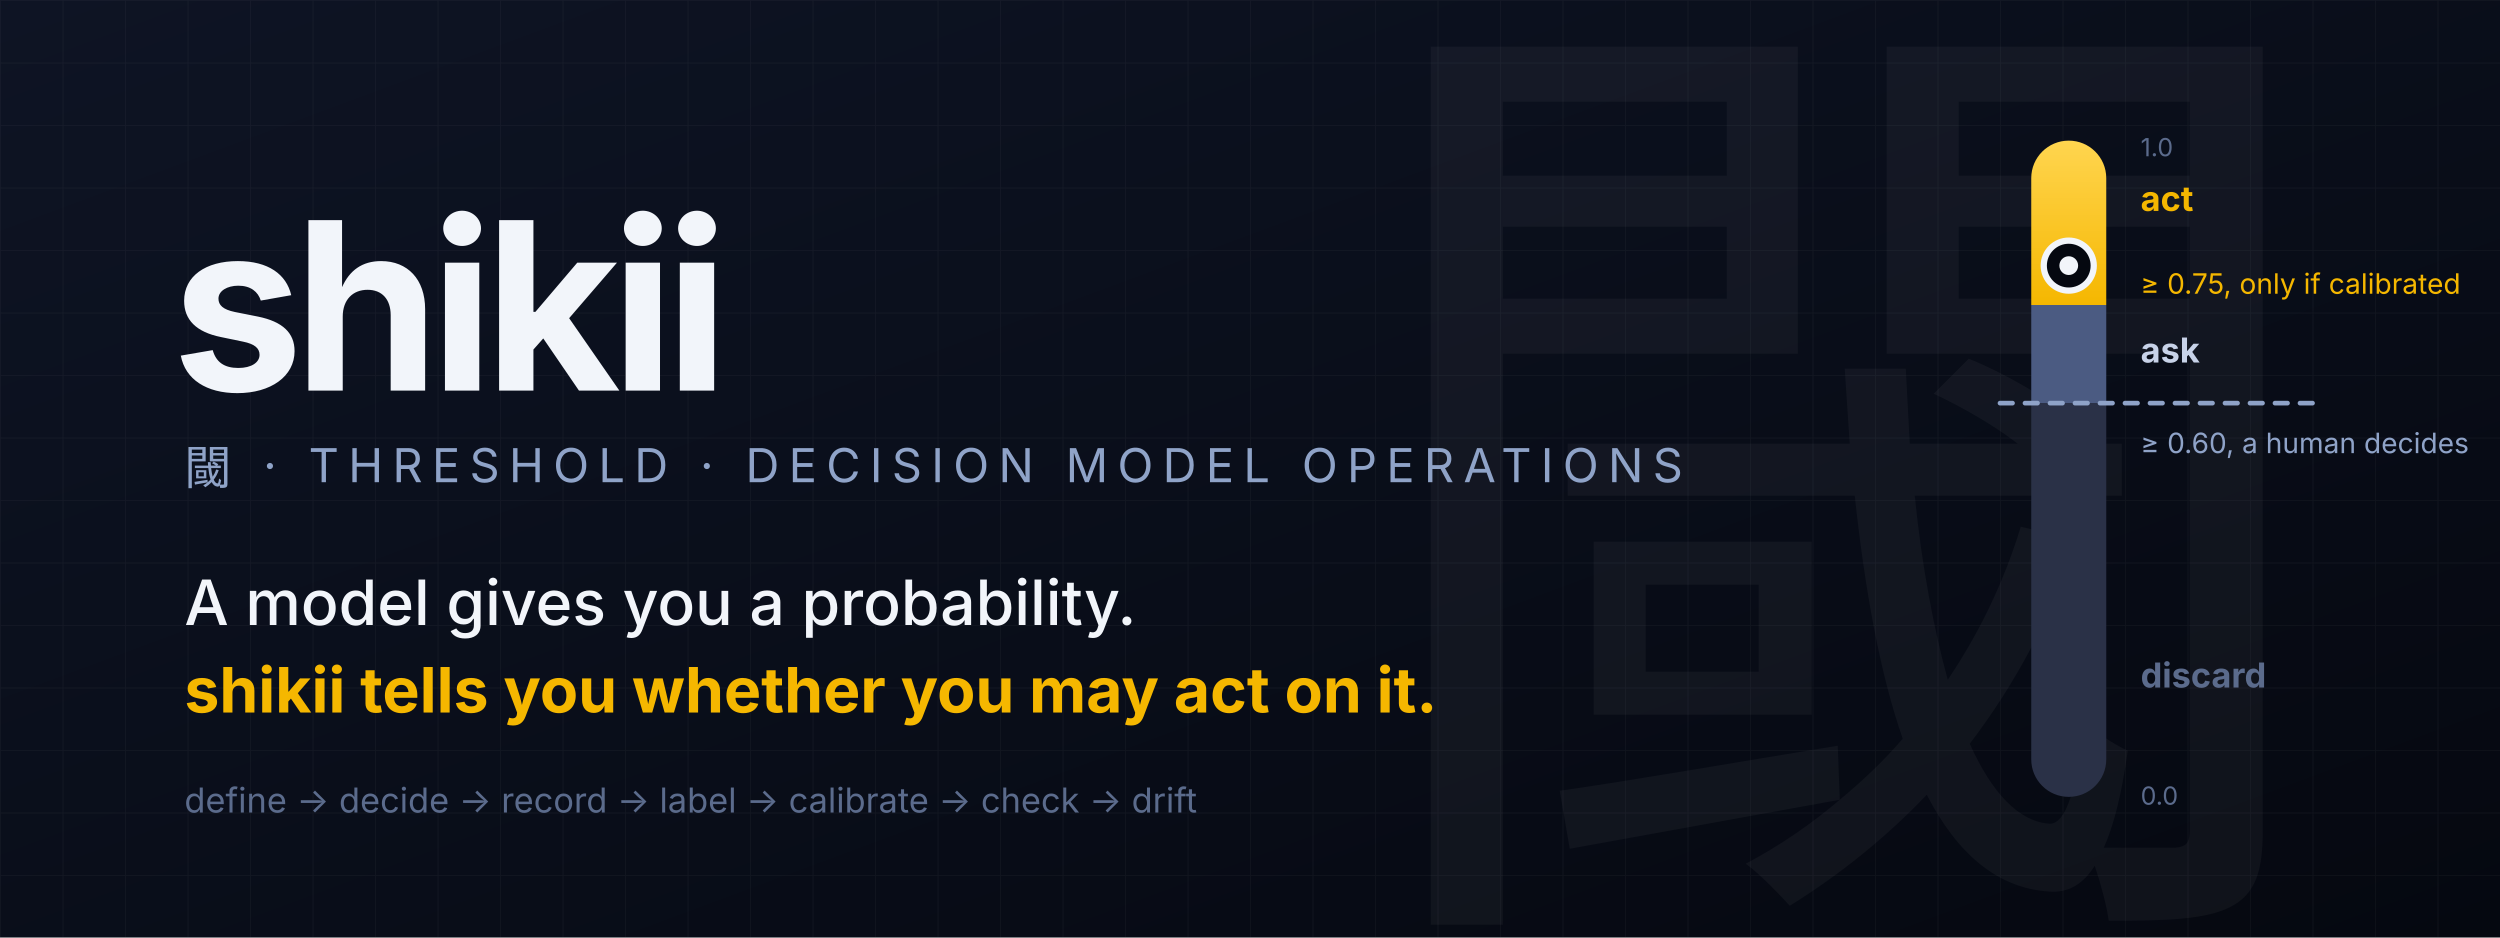
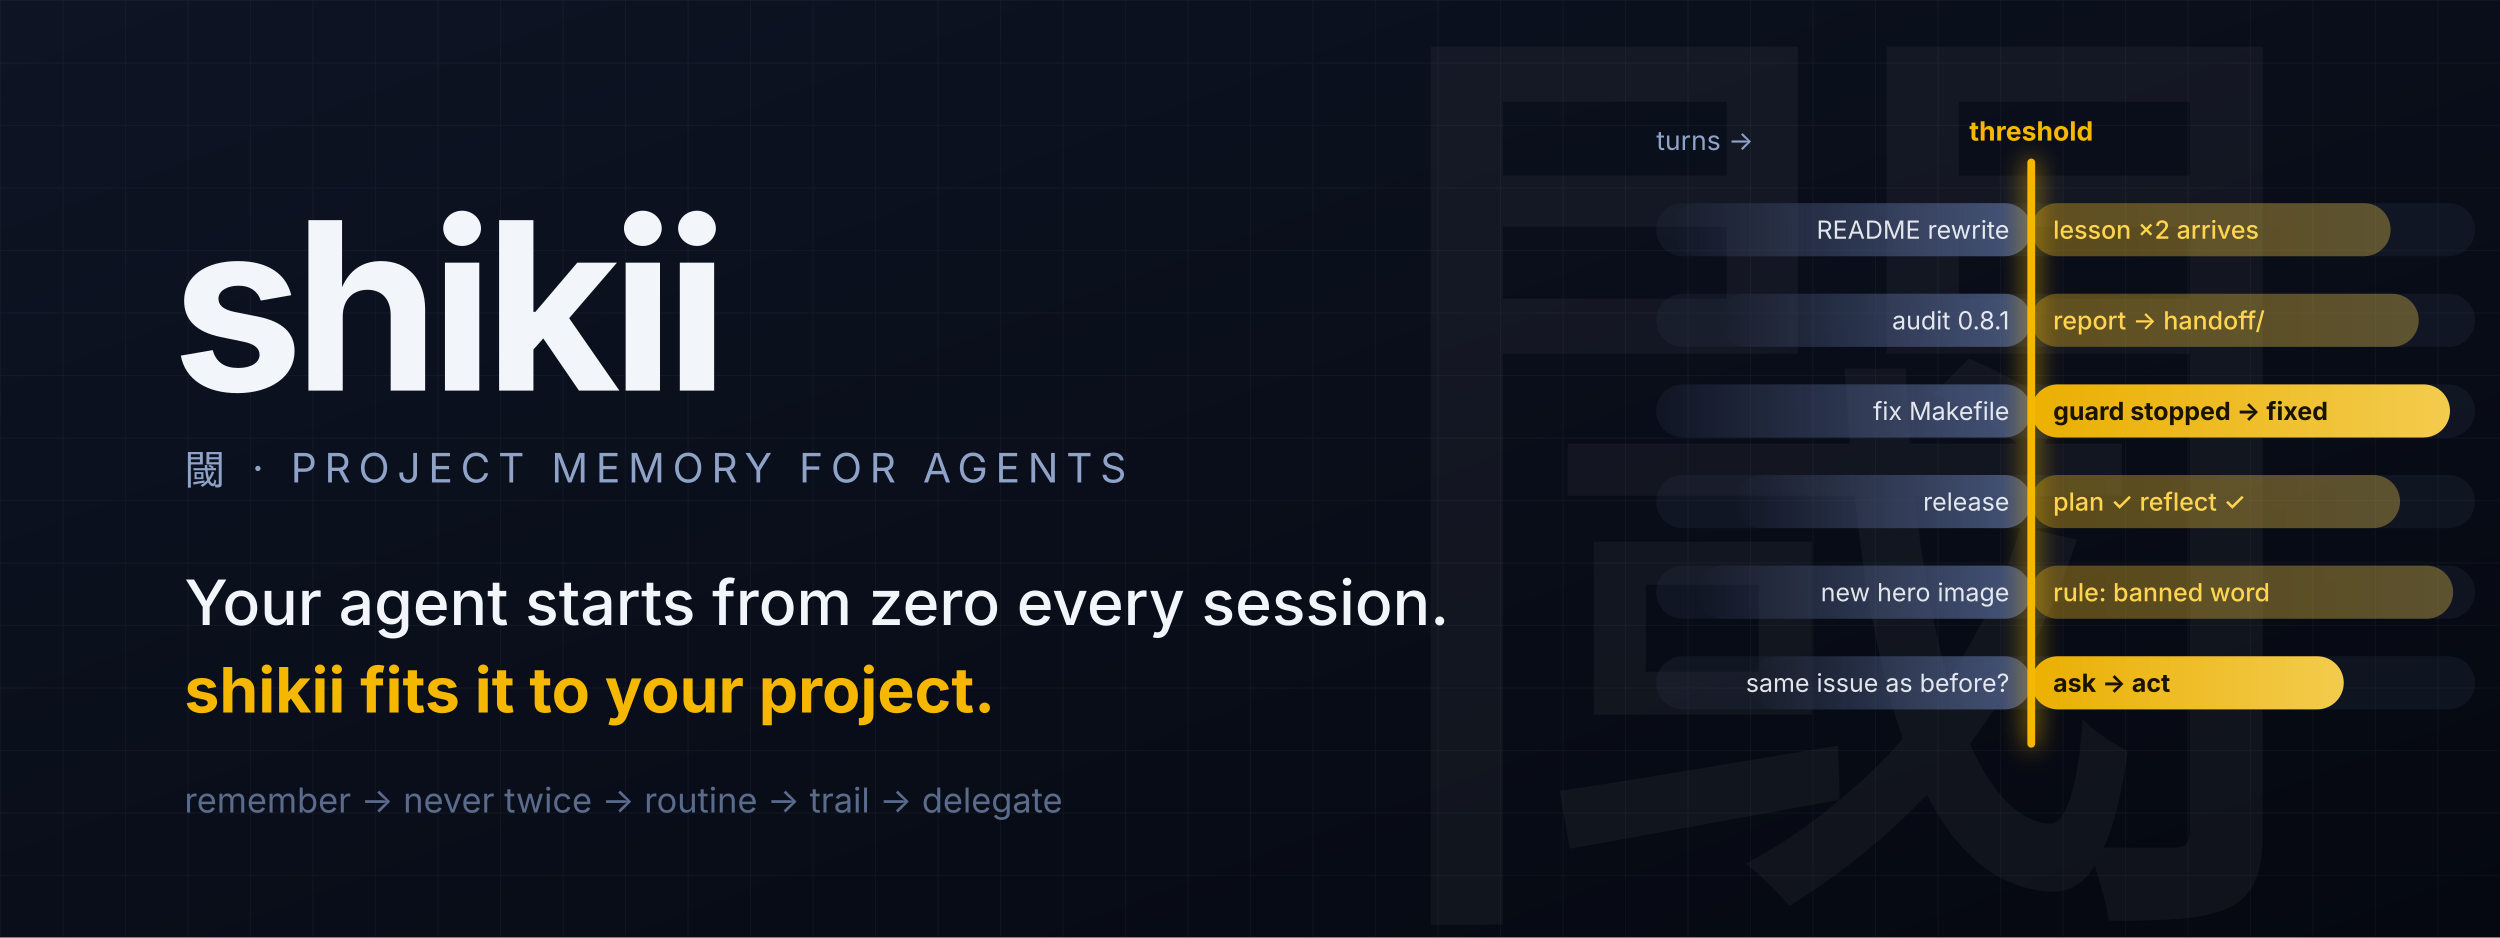
- <svg xmlns="http://www.w3.org/2000/svg" viewBox="0 0 1600 600" width="1600" height="600" role="img" aria-label="shikii: a model gives you a probability, shikii tells you whether you may act on it">
+ <svg xmlns="http://www.w3.org/2000/svg" viewBox="0 0 1600 600" width="1600" height="600" role="img" aria-label="shikii fits it to your project.">
  <defs>
    <linearGradient id="bg" x1="0" y1="0" x2="1" y2="1">
      <stop offset="0" stop-color="#0E1424" />
      <stop offset="1" stop-color="#050810" />
    </linearGradient>
-     <linearGradient id="bar" x1="0" y1="1" x2="0" y2="0">
-       <stop offset="0" stop-color="#2A3147" />
-       <stop offset="0.60" stop-color="#2A3147" />
-       <stop offset="0.60" stop-color="#4B5B82" />
-       <stop offset="0.75" stop-color="#4B5B82" />
-       <stop offset="0.75" stop-color="#F5B700" />
+     <linearGradient id="gold" x1="0" y1="0" x2="1" y2="0">
+       <stop offset="0" stop-color="#F5B700" />
      <stop offset="1" stop-color="#FFD54F" />
    </linearGradient>
-     <filter id="glow" x="-50%" y="-50%" width="200%" height="200%">
+     <linearGradient id="fade" x1="0" y1="0" x2="1" y2="0">
+       <stop offset="0" stop-color="#4B5B82" stop-opacity="0" />
+       <stop offset="1" stop-color="#4B5B82" stop-opacity="0.9" />
+     </linearGradient>
+     <filter id="glow" filterUnits="userSpaceOnUse" x="0" y="0" width="1600" height="600">
      <feGaussianBlur stdDeviation="8" result="b" />
      <feMerge>
        <feMergeNode in="b" />
        <feMergeNode in="SourceGraphic" />
      </feMerge>
    </filter>
    <pattern id="grid" width="40" height="40" patternUnits="userSpaceOnUse">
      <path d="M40 0 H0 V40" fill="none" stroke="#FFFFFF" stroke-opacity="0.04" />
    </pattern>
  </defs>
  <rect width="1600" height="600" fill="url(#bg)" />
  <rect width="1600" height="600" fill="url(#grid)" />
  <text x="1180" y="540" text-anchor="middle" font-family="'Hiragino Mincho ProN','Yu Mincho','Noto Serif JP',serif" font-size="640" fill="#FFFFFF" fill-opacity="0.04">閾</text>
  <g font-family="Inter,'Helvetica Neue',Helvetica,Arial,sans-serif">
-     <text x="110" y="250" font-size="150" font-weight="700" letter-spacing="-6" fill="#F2F5FA">shikii</text>
-     <text x="118" y="310" font-size="30" font-weight="400" letter-spacing="6" fill="#8FA3C8">閾 · THRESHOLD · DECISION MODEL OPERATIONS</text>
-     <text x="118" y="400" font-size="40" font-weight="500" fill="#F2F5FA">A model gives you a probability.</text>
-     <text x="118" y="456" font-size="40" font-weight="700" fill="#F5B700">shikii tells you whether you may act on it.</text>
-     <text x="118" y="520" font-size="22" fill="#5B6B8C">define → decide → record → label → calibrate → check → drift</text>
+     <text x="110" y="250" font-family="Inter,'Helvetica Neue',Helvetica,Arial,sans-serif" font-size="150" font-weight="700" letter-spacing="-6" fill="#F2F5FA">shikii</text>
+     <text x="118" y="310" font-size="26" letter-spacing="5" fill="#8FA3C8">閾 · PROJECT MEMORY FOR AGENTS</text>
+     <text x="118" y="400" font-size="40" font-weight="500" fill="#F2F5FA">Your agent starts from zero every session.</text>
+     <text x="118" y="456" font-size="40" font-weight="700" fill="#F5B700">shikii fits it to your project.</text>
+     <text x="118" y="520" font-size="22" fill="#5B6B8C">remember → never twice → routine → trail → delegate</text>
  </g>
-   <g transform="translate(1180,0)">
-     <rect x="120" y="90" width="48" height="420" rx="24" fill="url(#bar)" />
-     <line x1="100" y1="195" x2="300" y2="195" stroke="#F5B700" stroke-width="4" stroke-linecap="round" filter="url(#glow)" />
-     <line x1="100" y1="258" x2="300" y2="258" stroke="#8FA3C8" stroke-width="3" stroke-linecap="round" stroke-dasharray="8 8" />
-     <g font-family="Inter,'Helvetica Neue',Helvetica,Arial,sans-serif" font-size="22">
-       <text x="190" y="135" fill="#F5B700" font-weight="700">act</text>
-       <text x="190" y="188" fill="#F5B700" font-size="18">≥ 0.75, only if calibrated</text>
-       <text x="190" y="232" fill="#C7D2E8" font-weight="700">ask</text>
-       <text x="190" y="290" fill="#8FA3C8" font-size="18">≥ 0.60, a human decides</text>
-       <text x="190" y="440" fill="#5B6B8C" font-weight="700">discard</text>
-       <text x="190" y="100" fill="#5B6B8C" font-size="16">1.0</text>
-       <text x="190" y="515" fill="#5B6B8C" font-size="16">0.0</text>
-     </g>
-     <circle cx="144" cy="170" r="16" fill="#050810" stroke="#F2F5FA" stroke-width="4" />
-     <circle cx="144" cy="170" r="6" fill="#F2F5FA" />
+   <rect x="1060" y="130" width="524" height="34" rx="17.0" fill="#2A3147" fill-opacity="0.28" />
+   <rect x="1070" y="130" width="230" height="34" rx="17.0" fill="url(#fade)" />
+   <rect x="1300" y="130" width="230" height="34" rx="17.0" fill="url(#gold)" fill-opacity="0.32" />
+   <text x="1286" y="152.8" text-anchor="end" font-family="Inter,'Helvetica Neue',Helvetica,Arial,sans-serif" font-size="16" fill="#F2F5FA" fill-opacity="0.92">README rewrite</text>
+   <text x="1314" y="152.8" font-family="Inter,'Helvetica Neue',Helvetica,Arial,sans-serif" font-size="16" font-weight="500" fill="#FFD54F">lesson ×2 arrives</text>
+   <rect x="1060" y="188" width="524" height="34" rx="17.0" fill="#2A3147" fill-opacity="0.28" />
+   <rect x="1100" y="188" width="200" height="34" rx="17.0" fill="url(#fade)" />
+   <rect x="1300" y="188" width="248" height="34" rx="17.0" fill="url(#gold)" fill-opacity="0.32" />
+   <text x="1286" y="210.8" text-anchor="end" font-family="Inter,'Helvetica Neue',Helvetica,Arial,sans-serif" font-size="16" fill="#F2F5FA" fill-opacity="0.92">audit 0.8.1</text>
+   <text x="1314" y="210.8" font-family="Inter,'Helvetica Neue',Helvetica,Arial,sans-serif" font-size="16" font-weight="500" fill="#FFD54F">report → handoff/</text>
+   <rect x="1060" y="246" width="524" height="34" rx="17.0" fill="#2A3147" fill-opacity="0.28" />
+   <rect x="1064" y="246" width="236" height="34" rx="17.0" fill="url(#fade)" />
+   <rect x="1300" y="246" width="268" height="34" rx="17.0" fill="url(#gold)" fill-opacity="0.95" />
+   <text x="1286" y="268.8" text-anchor="end" font-family="Inter,'Helvetica Neue',Helvetica,Arial,sans-serif" font-size="16" fill="#F2F5FA" fill-opacity="0.92">fix Makefile</text>
+   <text x="1314" y="268.8" font-family="Inter,'Helvetica Neue',Helvetica,Arial,sans-serif" font-size="16" font-weight="700" fill="#1A1300">guard stopped → fixed</text>
+   <rect x="1060" y="304" width="524" height="34" rx="17.0" fill="#2A3147" fill-opacity="0.28" />
+   <rect x="1110" y="304" width="190" height="34" rx="17.0" fill="url(#fade)" />
+   <rect x="1300" y="304" width="236" height="34" rx="17.0" fill="url(#gold)" fill-opacity="0.32" />
+   <text x="1286" y="326.8" text-anchor="end" font-family="Inter,'Helvetica Neue',Helvetica,Arial,sans-serif" font-size="16" fill="#F2F5FA" fill-opacity="0.92">release</text>
+   <text x="1314" y="326.8" font-family="Inter,'Helvetica Neue',Helvetica,Arial,sans-serif" font-size="16" font-weight="500" fill="#FFD54F">plan ✓ reflect ✓</text>
+   <rect x="1060" y="362" width="524" height="34" rx="17.0" fill="#2A3147" fill-opacity="0.28" />
+   <rect x="1086" y="362" width="214" height="34" rx="17.0" fill="url(#fade)" />
+   <rect x="1300" y="362" width="270" height="34" rx="17.0" fill="url(#gold)" fill-opacity="0.32" />
+   <text x="1286" y="384.8" text-anchor="end" font-family="Inter,'Helvetica Neue',Helvetica,Arial,sans-serif" font-size="16" fill="#F2F5FA" fill-opacity="0.92">new hero image</text>
+   <text x="1314" y="384.8" font-family="Inter,'Helvetica Neue',Helvetica,Arial,sans-serif" font-size="16" font-weight="500" fill="#FFD54F">rule: banned word</text>
+   <rect x="1060" y="420" width="524" height="34" rx="17.0" fill="#2A3147" fill-opacity="0.28" />
+   <rect x="1120" y="420" width="180" height="34" rx="17.0" fill="url(#fade)" />
+   <rect x="1300" y="420" width="200" height="34" rx="17.0" fill="url(#gold)" fill-opacity="0.95" />
+   <text x="1286" y="442.8" text-anchor="end" font-family="Inter,'Helvetica Neue',Helvetica,Arial,sans-serif" font-size="16" fill="#F2F5FA" fill-opacity="0.92">same issue as before?</text>
+   <text x="1314" y="442.8" font-family="Inter,'Helvetica Neue',Helvetica,Arial,sans-serif" font-size="16" font-weight="700" fill="#1A1300">ask → act</text>
+   <line x1="1300" y1="104" x2="1300" y2="476" stroke="#F5B700" stroke-width="5" stroke-linecap="round" filter="url(#glow)" />
+   <g font-family="Inter,'Helvetica Neue',Helvetica,Arial,sans-serif" font-size="17">
+     <text x="1060" y="96" fill="#8FA3C8">turns →</text>
+     <text x="1300" y="90" text-anchor="middle" fill="#F5B700" font-weight="700">threshold</text>
  </g>
</svg>
